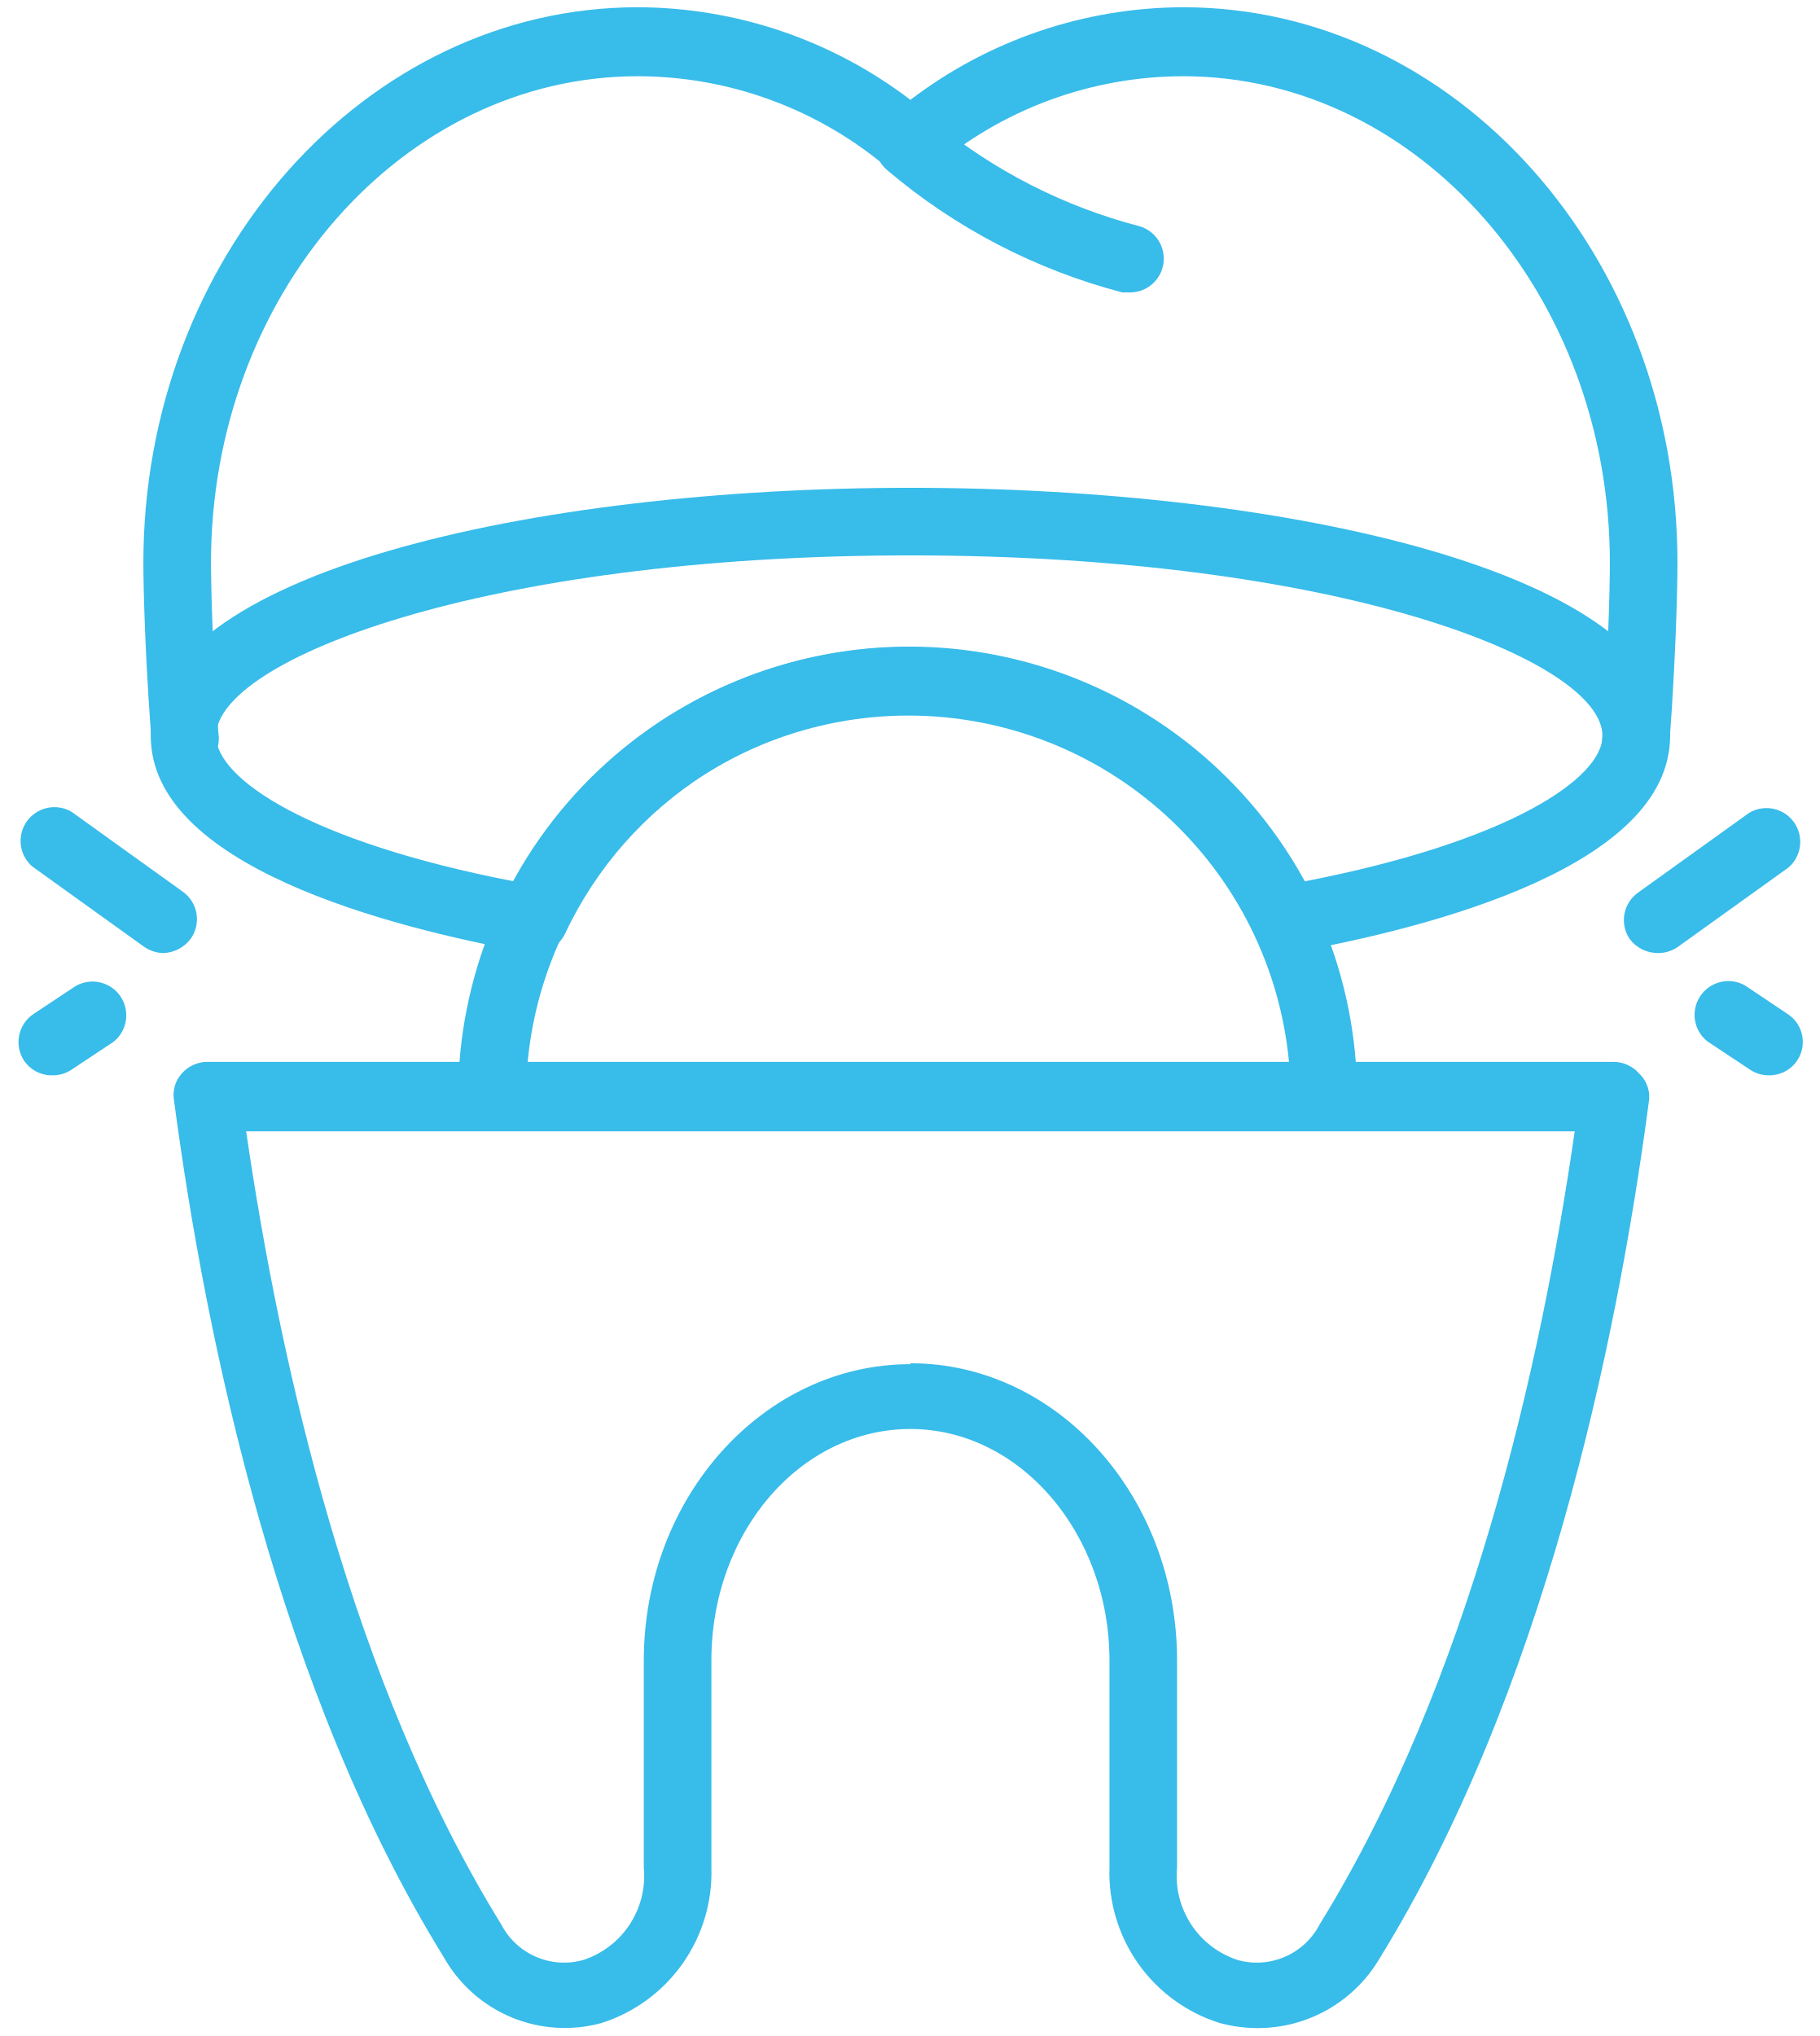
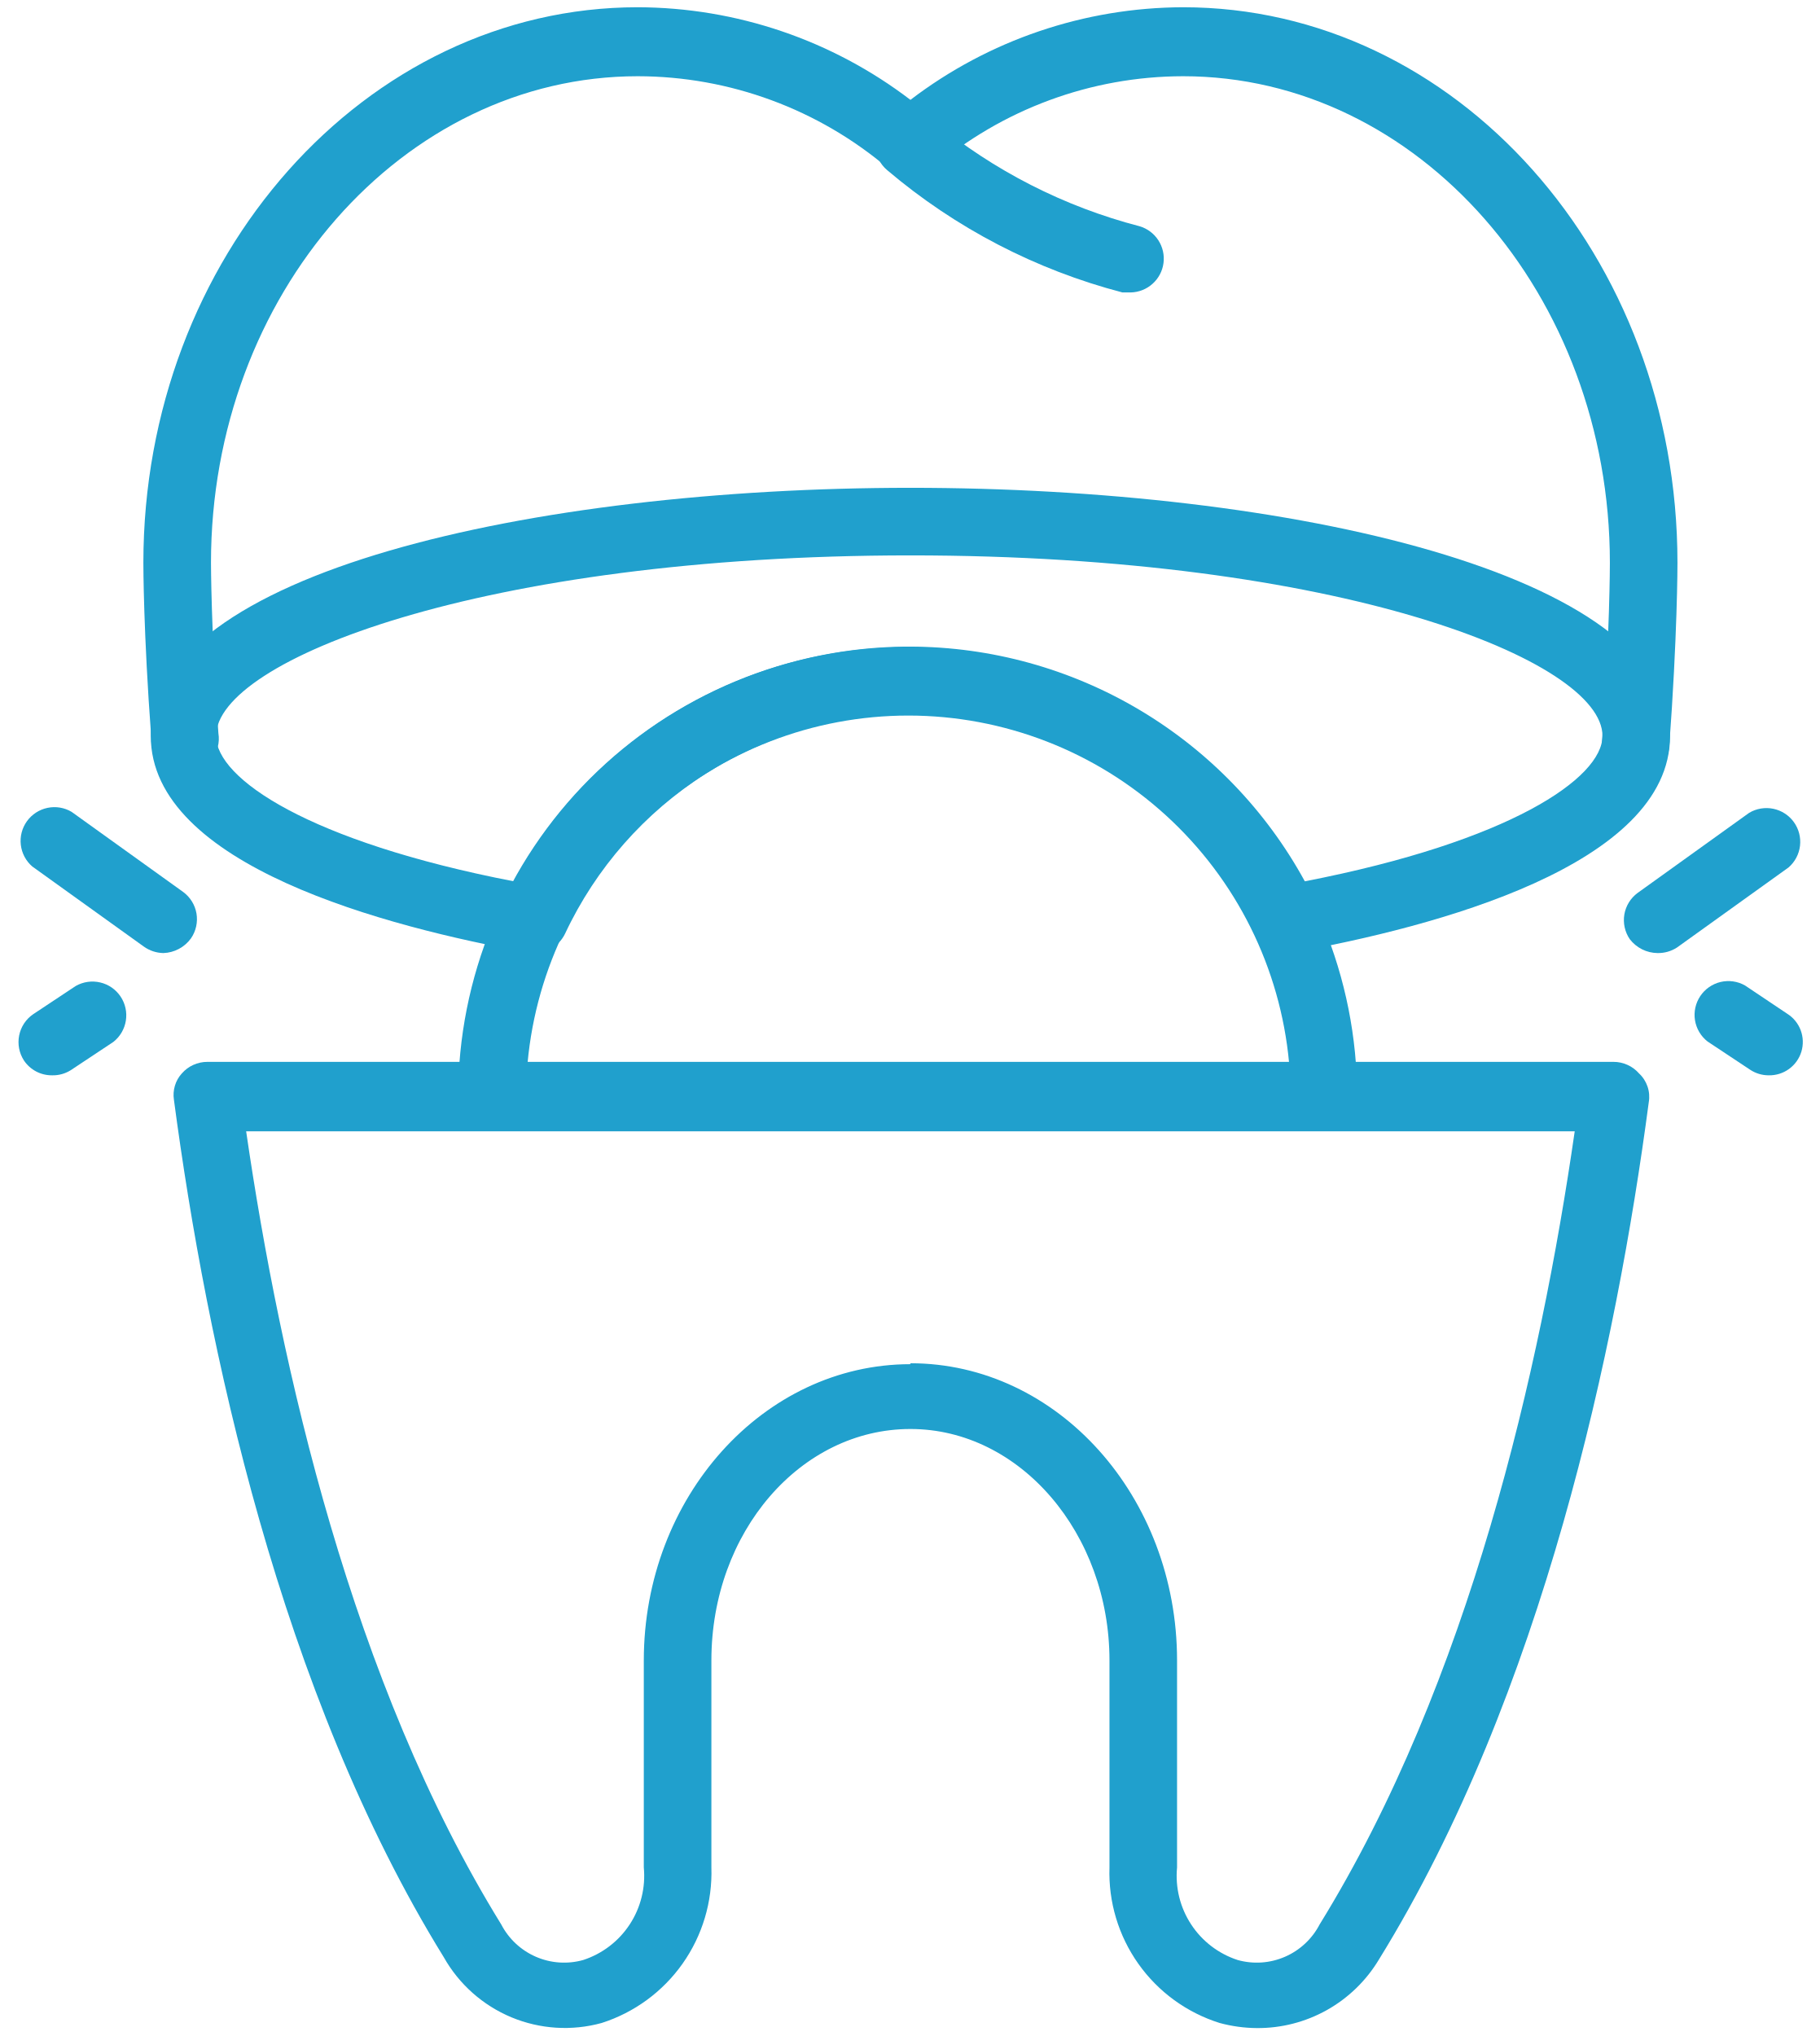
<svg xmlns="http://www.w3.org/2000/svg" width="59" height="66" viewBox="0 0 59 66" fill="none">
-   <path d="M36.674 9.48H36.389C33.583 8.748 30.977 7.394 28.765 5.518C28.65 5.422 28.556 5.304 28.489 5.17C28.421 5.037 28.382 4.891 28.373 4.742C28.364 4.593 28.386 4.443 28.437 4.303C28.488 4.162 28.567 4.033 28.67 3.925C28.772 3.816 28.896 3.729 29.034 3.67C29.171 3.611 29.319 3.581 29.468 3.581C29.618 3.581 29.766 3.612 29.903 3.671C30.04 3.731 30.164 3.818 30.266 3.927C32.218 5.535 34.497 6.698 36.944 7.334C37.195 7.408 37.411 7.569 37.553 7.788C37.695 8.007 37.755 8.27 37.72 8.529C37.686 8.788 37.56 9.026 37.365 9.2C37.171 9.375 36.92 9.474 36.659 9.48H36.674Z" fill="#38BCEA" />
-   <path d="M53.018 25.223H52.943C52.655 25.2 52.387 25.064 52.199 24.845C52.011 24.625 51.917 24.34 51.937 24.052C52.192 20.54 52.192 18.274 52.192 18.244C52.192 9.555 45.979 2.471 38.355 2.471C35.374 2.475 32.491 3.539 30.221 5.473C30.021 5.634 29.773 5.721 29.516 5.721C29.259 5.721 29.011 5.634 28.811 5.473C26.541 3.539 23.658 2.475 20.677 2.471C13.053 2.471 6.84 9.555 6.84 18.244C6.84 18.244 6.84 20.405 7.08 23.767C7.105 23.918 7.098 24.072 7.059 24.219C7.021 24.367 6.953 24.505 6.858 24.625C6.763 24.745 6.645 24.843 6.51 24.915C6.375 24.986 6.226 25.028 6.074 25.038C5.922 25.049 5.769 25.027 5.626 24.976C5.482 24.924 5.351 24.842 5.241 24.737C5.131 24.631 5.044 24.504 4.986 24.363C4.928 24.221 4.9 24.07 4.904 23.917C4.648 20.48 4.648 18.334 4.648 18.244C4.648 8.339 11.837 0.235 20.677 0.235C23.872 0.244 26.976 1.298 29.516 3.237C32.056 1.298 35.16 0.244 38.355 0.235C47.195 0.235 54.383 8.279 54.383 18.244C54.383 18.334 54.383 20.6 54.113 24.247C54.081 24.515 53.951 24.762 53.75 24.942C53.548 25.121 53.288 25.221 53.018 25.223Z" fill="#38BCEA" />
-   <path d="M40.742 65.743C40.336 65.74 39.933 65.684 39.541 65.578C38.476 65.244 37.55 64.57 36.905 63.659C36.26 62.748 35.931 61.651 35.969 60.535V53.827C35.969 49.715 33.073 46.323 29.516 46.323C25.959 46.323 23.063 49.655 23.063 53.827V60.535C23.099 61.649 22.772 62.743 22.13 63.653C21.488 64.563 20.567 65.239 19.506 65.578C18.538 65.845 17.508 65.78 16.58 65.394C15.653 65.007 14.881 64.322 14.388 63.447C9.076 54.848 6.69 43.577 5.639 35.653C5.615 35.5 5.626 35.344 5.67 35.196C5.714 35.048 5.79 34.912 5.894 34.798C5.997 34.68 6.124 34.585 6.266 34.521C6.409 34.456 6.563 34.422 6.72 34.422H52.313C52.469 34.422 52.623 34.456 52.766 34.521C52.908 34.585 53.035 34.68 53.138 34.798C53.263 34.914 53.358 35.061 53.413 35.223C53.468 35.385 53.482 35.559 53.453 35.728C52.403 43.667 50.016 54.923 44.704 63.522C44.294 64.205 43.712 64.769 43.018 65.159C42.323 65.548 41.538 65.75 40.742 65.743ZM29.516 44.192C34.288 44.192 38.16 48.514 38.16 53.827V60.535C38.098 61.185 38.258 61.836 38.616 62.382C38.973 62.928 39.506 63.335 40.126 63.537C40.635 63.679 41.176 63.642 41.66 63.431C42.144 63.221 42.54 62.85 42.783 62.382C47.63 54.532 49.941 44.372 51.052 36.673H7.98C9.091 44.297 11.402 54.532 16.249 62.382C16.492 62.85 16.889 63.221 17.372 63.431C17.856 63.642 18.398 63.679 18.906 63.537C19.526 63.335 20.059 62.928 20.416 62.382C20.774 61.836 20.934 61.185 20.872 60.535V53.827C20.872 48.544 24.744 44.222 29.516 44.222V44.192Z" fill="#38BCEA" />
-   <path d="M41.702 30.896C41.494 30.895 41.29 30.836 41.115 30.724C40.94 30.613 40.8 30.453 40.711 30.265C39.714 28.139 38.131 26.34 36.148 25.08C34.165 23.82 31.865 23.151 29.516 23.151C27.166 23.151 24.866 23.82 22.883 25.08C20.901 26.34 19.318 28.139 18.32 30.265C18.216 30.483 18.044 30.66 17.83 30.771C17.616 30.882 17.372 30.921 17.134 30.881C12.557 30.055 4.888 28.059 4.888 23.857C4.888 18.574 17.284 15.813 29.516 15.813C41.747 15.813 54.143 18.574 54.143 23.857C54.143 28.059 46.474 30.055 41.897 30.881L41.702 30.896ZM29.516 20.961C32.133 20.968 34.7 21.678 36.949 23.016C39.199 24.355 41.047 26.273 42.302 28.569C48.95 27.279 51.952 25.223 51.952 23.857C51.952 21.411 43.413 18.004 29.516 18.004C15.619 18.004 7.004 21.411 7.004 23.857C7.004 25.238 10.006 27.279 16.654 28.569C17.915 26.261 19.776 24.336 22.039 22.997C24.303 21.658 26.886 20.954 29.516 20.961Z" fill="#38BCEA" />
-   <path d="M42.947 36.629H15.934C15.647 36.629 15.372 36.515 15.169 36.312C14.967 36.109 14.853 35.834 14.853 35.548C14.853 33.634 15.23 31.739 15.962 29.971C16.695 28.203 17.768 26.597 19.121 25.244C20.474 23.891 22.081 22.817 23.849 22.085C25.617 21.352 27.512 20.976 29.425 20.976C31.339 20.976 33.234 21.352 35.002 22.085C36.77 22.817 38.376 23.891 39.73 25.244C41.083 26.597 42.156 28.203 42.889 29.971C43.621 31.739 43.998 33.634 43.998 35.548C43.998 35.829 43.888 36.1 43.692 36.302C43.496 36.503 43.228 36.621 42.947 36.629ZM17.104 34.452H41.792C41.507 31.375 40.084 28.515 37.801 26.433C35.517 24.35 32.538 23.196 29.448 23.196C26.358 23.196 23.379 24.35 21.095 26.433C18.812 28.515 17.388 31.375 17.104 34.452Z" fill="#38BCEA" />
-   <path d="M53.738 30.895C53.563 30.893 53.392 30.852 53.236 30.774C53.08 30.696 52.944 30.583 52.837 30.445C52.677 30.211 52.614 29.923 52.661 29.643C52.709 29.363 52.864 29.113 53.092 28.945L56.709 26.348C56.944 26.209 57.224 26.162 57.492 26.218C57.76 26.274 57.997 26.428 58.157 26.65C58.317 26.872 58.388 27.146 58.356 27.418C58.324 27.69 58.192 27.94 57.985 28.119L54.368 30.715C54.18 30.837 53.961 30.899 53.738 30.895Z" fill="#38BCEA" />
-   <path d="M57.34 34.858C57.126 34.858 56.917 34.795 56.739 34.677L55.359 33.762C55.141 33.592 54.995 33.345 54.951 33.072C54.907 32.799 54.969 32.519 55.123 32.289C55.277 32.059 55.512 31.896 55.781 31.832C56.05 31.769 56.334 31.809 56.574 31.946L57.94 32.861C58.141 32.987 58.295 33.175 58.378 33.397C58.461 33.619 58.469 33.862 58.401 34.089C58.333 34.315 58.192 34.513 58 34.652C57.809 34.791 57.576 34.863 57.34 34.858Z" fill="#38BCEA" />
-   <path d="M5.294 30.895C5.067 30.89 4.848 30.817 4.663 30.685L1.047 28.089C0.839 27.91 0.707 27.66 0.675 27.388C0.643 27.116 0.714 26.842 0.874 26.62C1.034 26.398 1.272 26.244 1.54 26.188C1.808 26.132 2.087 26.178 2.322 26.318L5.939 28.915C6.168 29.083 6.322 29.333 6.37 29.613C6.417 29.893 6.354 30.181 6.194 30.415C6.091 30.559 5.956 30.677 5.8 30.76C5.644 30.843 5.471 30.89 5.294 30.895Z" fill="#38BCEA" />
-   <path d="M1.692 34.858C1.511 34.86 1.333 34.818 1.173 34.734C1.013 34.65 0.877 34.528 0.776 34.377C0.621 34.138 0.565 33.846 0.621 33.566C0.677 33.285 0.84 33.038 1.076 32.877L2.457 31.961C2.698 31.825 2.981 31.784 3.25 31.848C3.52 31.911 3.755 32.074 3.909 32.304C4.063 32.534 4.124 32.814 4.08 33.087C4.036 33.36 3.891 33.607 3.673 33.777L2.292 34.693C2.113 34.805 1.904 34.863 1.692 34.858Z" fill="#38BCEA" />
+   <path d="M36.674 9.48H36.389C33.583 8.748 30.977 7.394 28.765 5.518C28.65 5.422 28.556 5.304 28.489 5.17C28.421 5.037 28.382 4.891 28.373 4.742C28.364 4.593 28.386 4.443 28.437 4.303C28.488 4.162 28.567 4.033 28.67 3.925C28.772 3.816 28.896 3.729 29.034 3.67C29.171 3.611 29.319 3.581 29.468 3.581C29.618 3.581 29.766 3.612 29.903 3.671C30.04 3.731 30.164 3.818 30.266 3.927C32.218 5.535 34.497 6.698 36.944 7.334C37.195 7.408 37.411 7.569 37.553 7.788C37.695 8.007 37.755 8.27 37.72 8.529C37.686 8.788 37.56 9.026 37.365 9.2C37.171 9.375 36.92 9.474 36.659 9.48H36.674Z" fill="#20A0CD" />
+   <path d="M53.018 25.223H52.943C52.655 25.2 52.387 25.064 52.199 24.845C52.011 24.625 51.917 24.34 51.937 24.052C52.192 20.54 52.192 18.274 52.192 18.244C52.192 9.555 45.979 2.471 38.355 2.471C35.374 2.475 32.491 3.539 30.221 5.473C30.021 5.634 29.773 5.721 29.516 5.721C29.259 5.721 29.011 5.634 28.811 5.473C26.541 3.539 23.658 2.475 20.677 2.471C13.053 2.471 6.84 9.555 6.84 18.244C6.84 18.244 6.84 20.405 7.08 23.767C7.105 23.918 7.098 24.072 7.059 24.219C7.021 24.367 6.953 24.505 6.858 24.625C6.763 24.745 6.645 24.843 6.51 24.915C6.375 24.986 6.226 25.028 6.074 25.038C5.922 25.049 5.769 25.027 5.626 24.976C5.482 24.924 5.351 24.842 5.241 24.737C5.131 24.631 5.044 24.504 4.986 24.363C4.928 24.221 4.9 24.07 4.904 23.917C4.648 20.48 4.648 18.334 4.648 18.244C4.648 8.339 11.837 0.235 20.677 0.235C23.872 0.244 26.976 1.298 29.516 3.237C32.056 1.298 35.16 0.244 38.355 0.235C47.195 0.235 54.383 8.279 54.383 18.244C54.383 18.334 54.383 20.6 54.113 24.247C54.081 24.515 53.951 24.762 53.75 24.942C53.548 25.121 53.288 25.221 53.018 25.223Z" fill="#20A0CD" />
+   <path d="M40.742 65.743C40.336 65.74 39.933 65.684 39.541 65.578C38.476 65.244 37.55 64.57 36.905 63.659C36.26 62.748 35.931 61.651 35.969 60.535V53.827C35.969 49.715 33.073 46.323 29.516 46.323C25.959 46.323 23.063 49.655 23.063 53.827V60.535C23.099 61.649 22.772 62.743 22.13 63.653C21.488 64.563 20.567 65.239 19.506 65.578C18.538 65.845 17.508 65.78 16.58 65.394C15.653 65.007 14.881 64.322 14.388 63.447C9.076 54.848 6.69 43.577 5.639 35.653C5.615 35.5 5.626 35.344 5.67 35.196C5.714 35.048 5.79 34.912 5.894 34.798C5.997 34.68 6.124 34.585 6.266 34.521C6.409 34.456 6.563 34.422 6.72 34.422H52.313C52.469 34.422 52.623 34.456 52.766 34.521C52.908 34.585 53.035 34.68 53.138 34.798C53.263 34.914 53.358 35.061 53.413 35.223C53.468 35.385 53.482 35.559 53.453 35.728C52.403 43.667 50.016 54.923 44.704 63.522C44.294 64.205 43.712 64.769 43.018 65.159C42.323 65.548 41.538 65.75 40.742 65.743ZM29.516 44.192C34.288 44.192 38.16 48.514 38.16 53.827V60.535C38.098 61.185 38.258 61.836 38.616 62.382C38.973 62.928 39.506 63.335 40.126 63.537C40.635 63.679 41.176 63.642 41.66 63.431C42.144 63.221 42.54 62.85 42.783 62.382C47.63 54.532 49.941 44.372 51.052 36.673H7.98C9.091 44.297 11.402 54.532 16.249 62.382C16.492 62.85 16.889 63.221 17.372 63.431C17.856 63.642 18.398 63.679 18.906 63.537C19.526 63.335 20.059 62.928 20.416 62.382C20.774 61.836 20.934 61.185 20.872 60.535V53.827C20.872 48.544 24.744 44.222 29.516 44.222V44.192Z" fill="#20A0CD" />
+   <path d="M41.702 30.896C41.494 30.895 41.29 30.836 41.115 30.724C40.94 30.613 40.8 30.453 40.711 30.265C39.714 28.139 38.131 26.34 36.148 25.08C34.165 23.82 31.865 23.151 29.516 23.151C27.166 23.151 24.866 23.82 22.883 25.08C20.901 26.34 19.318 28.139 18.32 30.265C18.216 30.483 18.044 30.66 17.83 30.771C17.616 30.882 17.372 30.921 17.134 30.881C12.557 30.055 4.888 28.059 4.888 23.857C4.888 18.574 17.284 15.813 29.516 15.813C41.747 15.813 54.143 18.574 54.143 23.857C54.143 28.059 46.474 30.055 41.897 30.881L41.702 30.896ZM29.516 20.961C32.133 20.968 34.7 21.678 36.949 23.016C39.199 24.355 41.047 26.273 42.302 28.569C48.95 27.279 51.952 25.223 51.952 23.857C51.952 21.411 43.413 18.004 29.516 18.004C15.619 18.004 7.004 21.411 7.004 23.857C7.004 25.238 10.006 27.279 16.654 28.569C17.915 26.261 19.776 24.336 22.039 22.997C24.303 21.658 26.886 20.954 29.516 20.961Z" fill="#20A0CD" />
+   <path d="M42.947 36.629H15.934C15.647 36.629 15.372 36.515 15.169 36.312C14.967 36.109 14.853 35.834 14.853 35.548C14.853 33.634 15.23 31.739 15.962 29.971C16.695 28.203 17.768 26.597 19.121 25.244C20.474 23.891 22.081 22.817 23.849 22.085C25.617 21.352 27.512 20.976 29.425 20.976C31.339 20.976 33.234 21.352 35.002 22.085C36.77 22.817 38.376 23.891 39.73 25.244C41.083 26.597 42.156 28.203 42.889 29.971C43.621 31.739 43.998 33.634 43.998 35.548C43.998 35.829 43.888 36.1 43.692 36.302C43.496 36.503 43.228 36.621 42.947 36.629ZM17.104 34.452H41.792C41.507 31.375 40.084 28.515 37.801 26.433C35.517 24.35 32.538 23.196 29.448 23.196C26.358 23.196 23.379 24.35 21.095 26.433C18.812 28.515 17.388 31.375 17.104 34.452Z" fill="#20A0CD" />
+   <path d="M53.738 30.895C53.563 30.893 53.392 30.852 53.236 30.774C53.08 30.696 52.944 30.583 52.837 30.445C52.677 30.211 52.614 29.923 52.661 29.643C52.709 29.363 52.864 29.113 53.092 28.945L56.709 26.348C56.944 26.209 57.224 26.162 57.492 26.218C57.76 26.274 57.997 26.428 58.157 26.65C58.317 26.872 58.388 27.146 58.356 27.418C58.324 27.69 58.192 27.94 57.985 28.119L54.368 30.715C54.18 30.837 53.961 30.899 53.738 30.895Z" fill="#20A0CD" />
+   <path d="M57.34 34.858C57.126 34.858 56.917 34.795 56.739 34.677L55.359 33.762C55.141 33.592 54.995 33.345 54.951 33.072C54.907 32.799 54.969 32.519 55.123 32.289C55.277 32.059 55.512 31.896 55.781 31.832C56.05 31.769 56.334 31.809 56.574 31.946L57.94 32.861C58.141 32.987 58.295 33.175 58.378 33.397C58.461 33.619 58.469 33.862 58.401 34.089C58.333 34.315 58.192 34.513 58 34.652C57.809 34.791 57.576 34.863 57.34 34.858Z" fill="#20A0CD" />
+   <path d="M5.294 30.895C5.067 30.89 4.848 30.817 4.663 30.685L1.047 28.089C0.839 27.91 0.707 27.66 0.675 27.388C0.643 27.116 0.714 26.842 0.874 26.62C1.034 26.398 1.272 26.244 1.54 26.188C1.808 26.132 2.087 26.178 2.322 26.318L5.939 28.915C6.168 29.083 6.322 29.333 6.37 29.613C6.417 29.893 6.354 30.181 6.194 30.415C6.091 30.559 5.956 30.677 5.8 30.76C5.644 30.843 5.471 30.89 5.294 30.895Z" fill="#20A0CD" />
+   <path d="M1.692 34.858C1.511 34.86 1.333 34.818 1.173 34.734C1.013 34.65 0.877 34.528 0.776 34.377C0.621 34.138 0.565 33.846 0.621 33.566C0.677 33.285 0.84 33.038 1.076 32.877L2.457 31.961C2.698 31.825 2.981 31.784 3.25 31.848C3.52 31.911 3.755 32.074 3.909 32.304C4.063 32.534 4.124 32.814 4.08 33.087C4.036 33.36 3.891 33.607 3.673 33.777L2.292 34.693C2.113 34.805 1.904 34.863 1.692 34.858Z" fill="#20A0CD" />
</svg>
